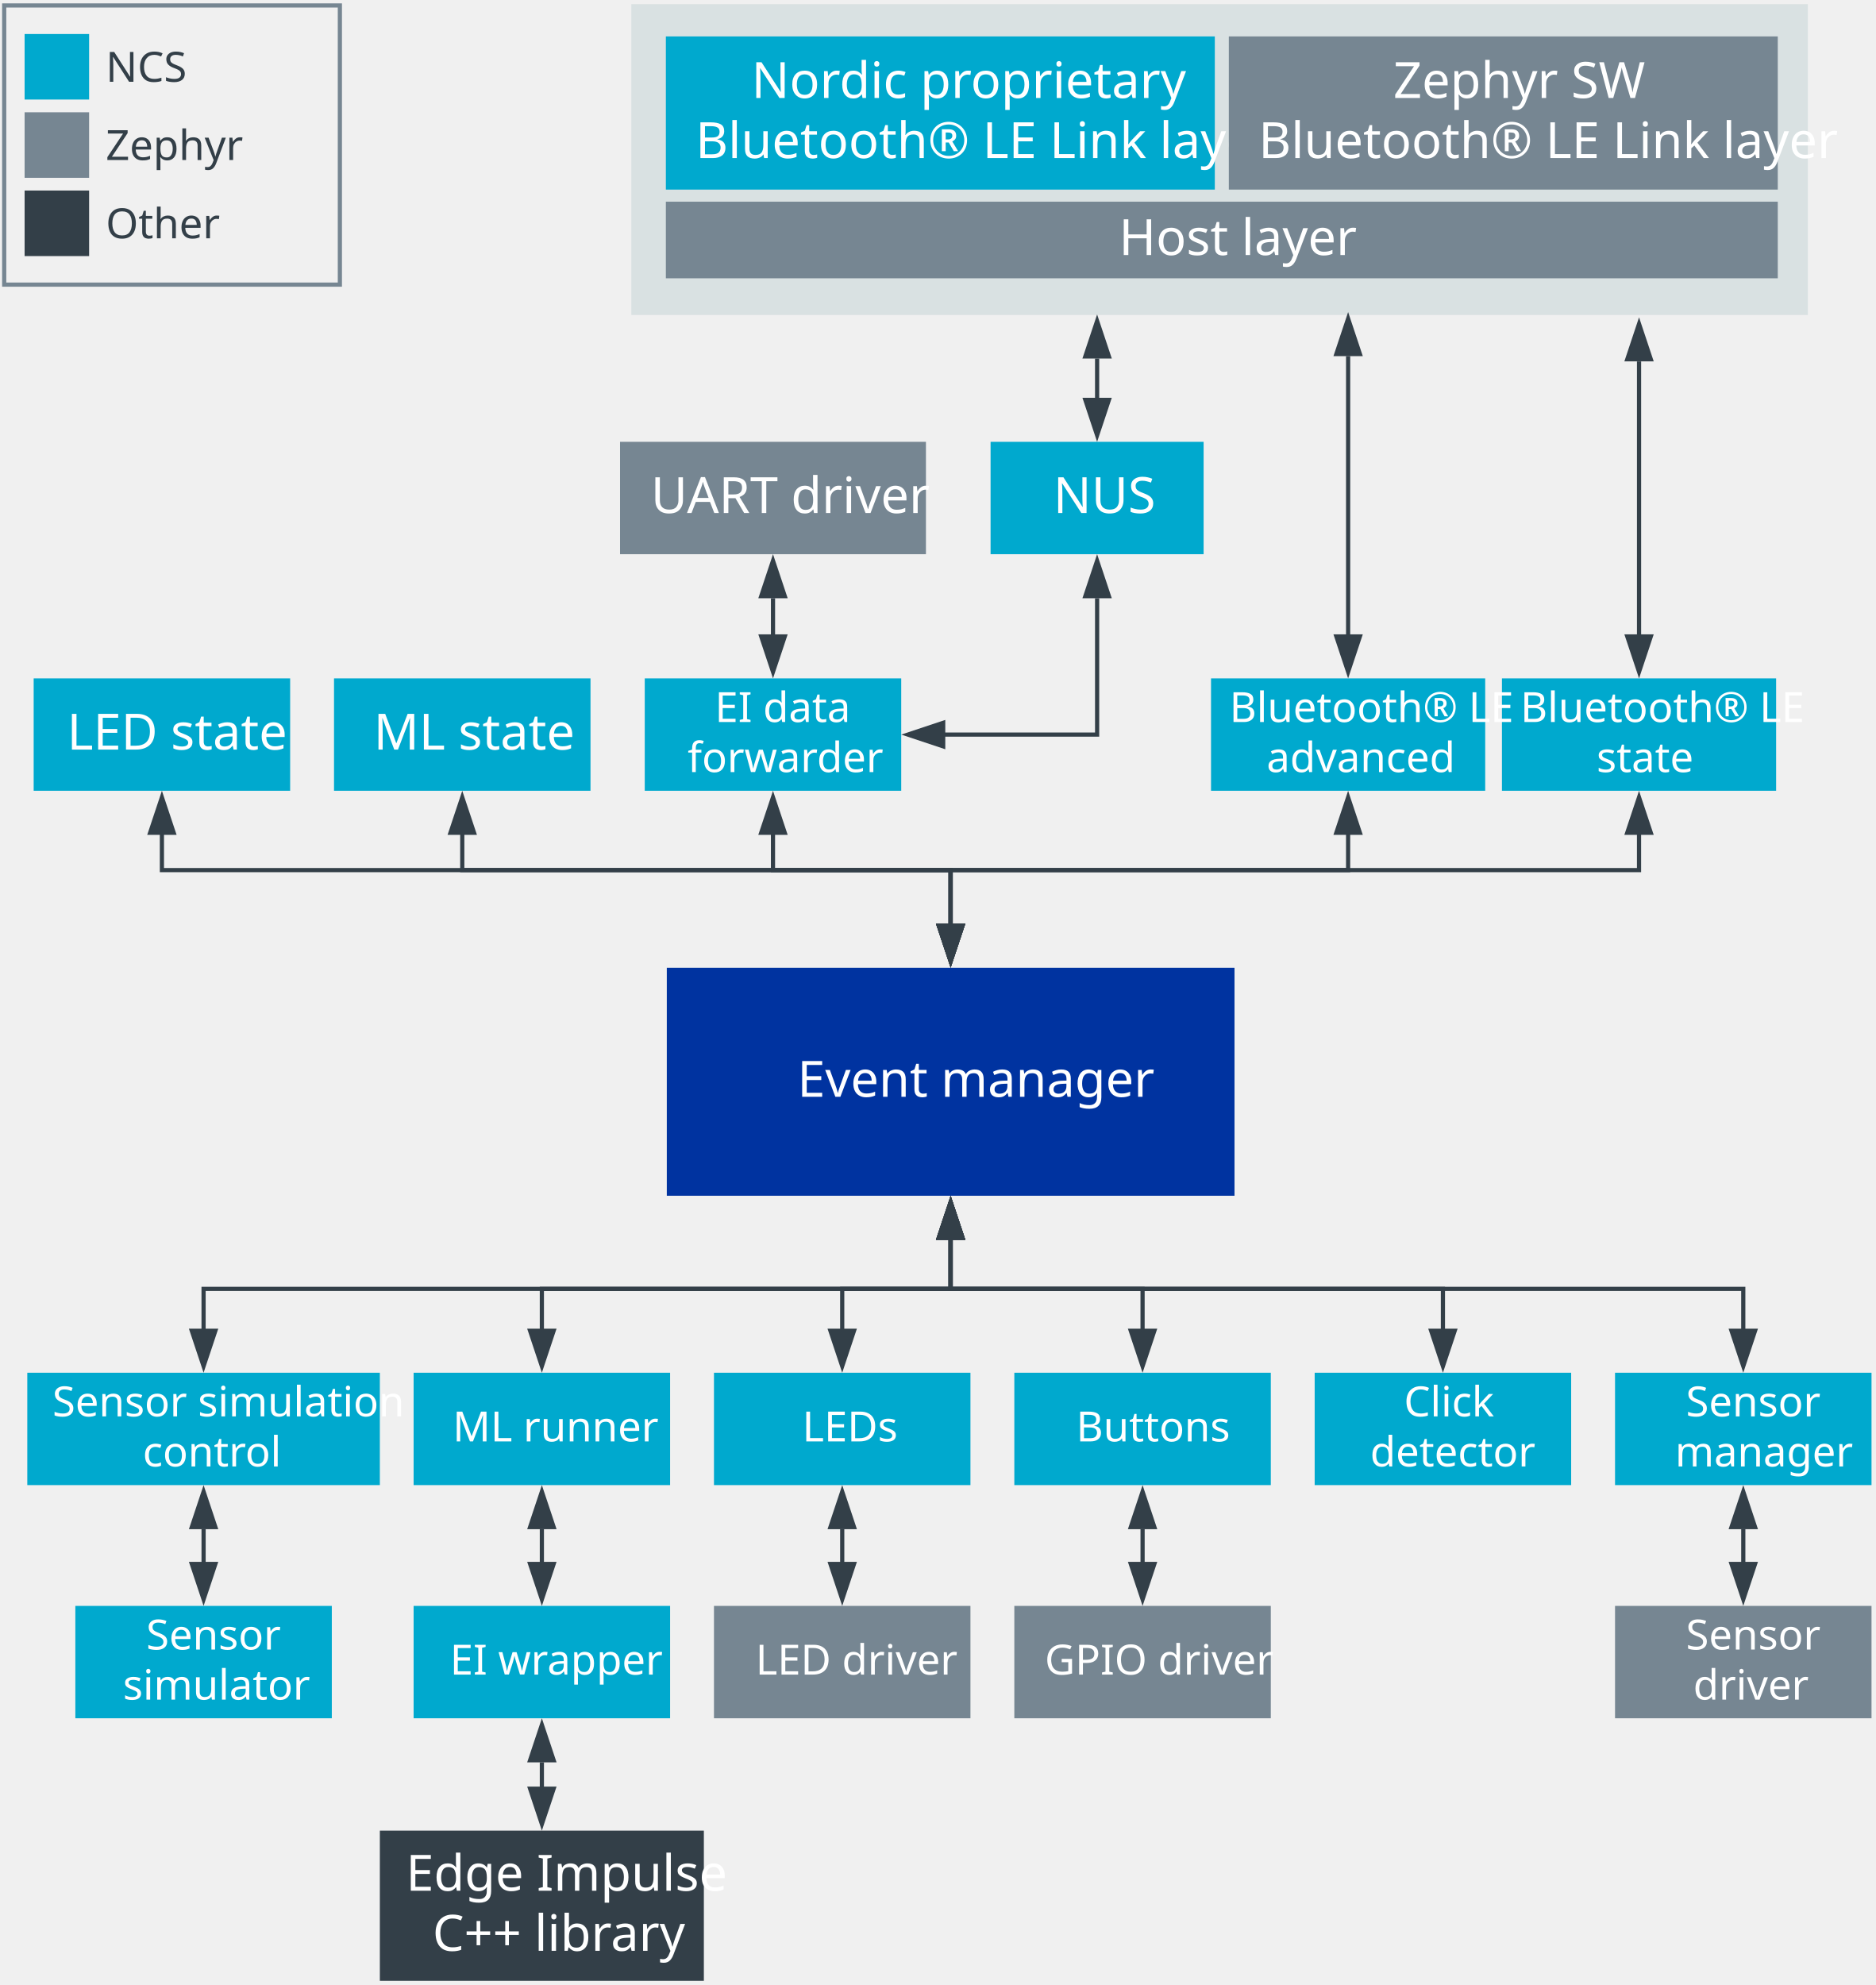
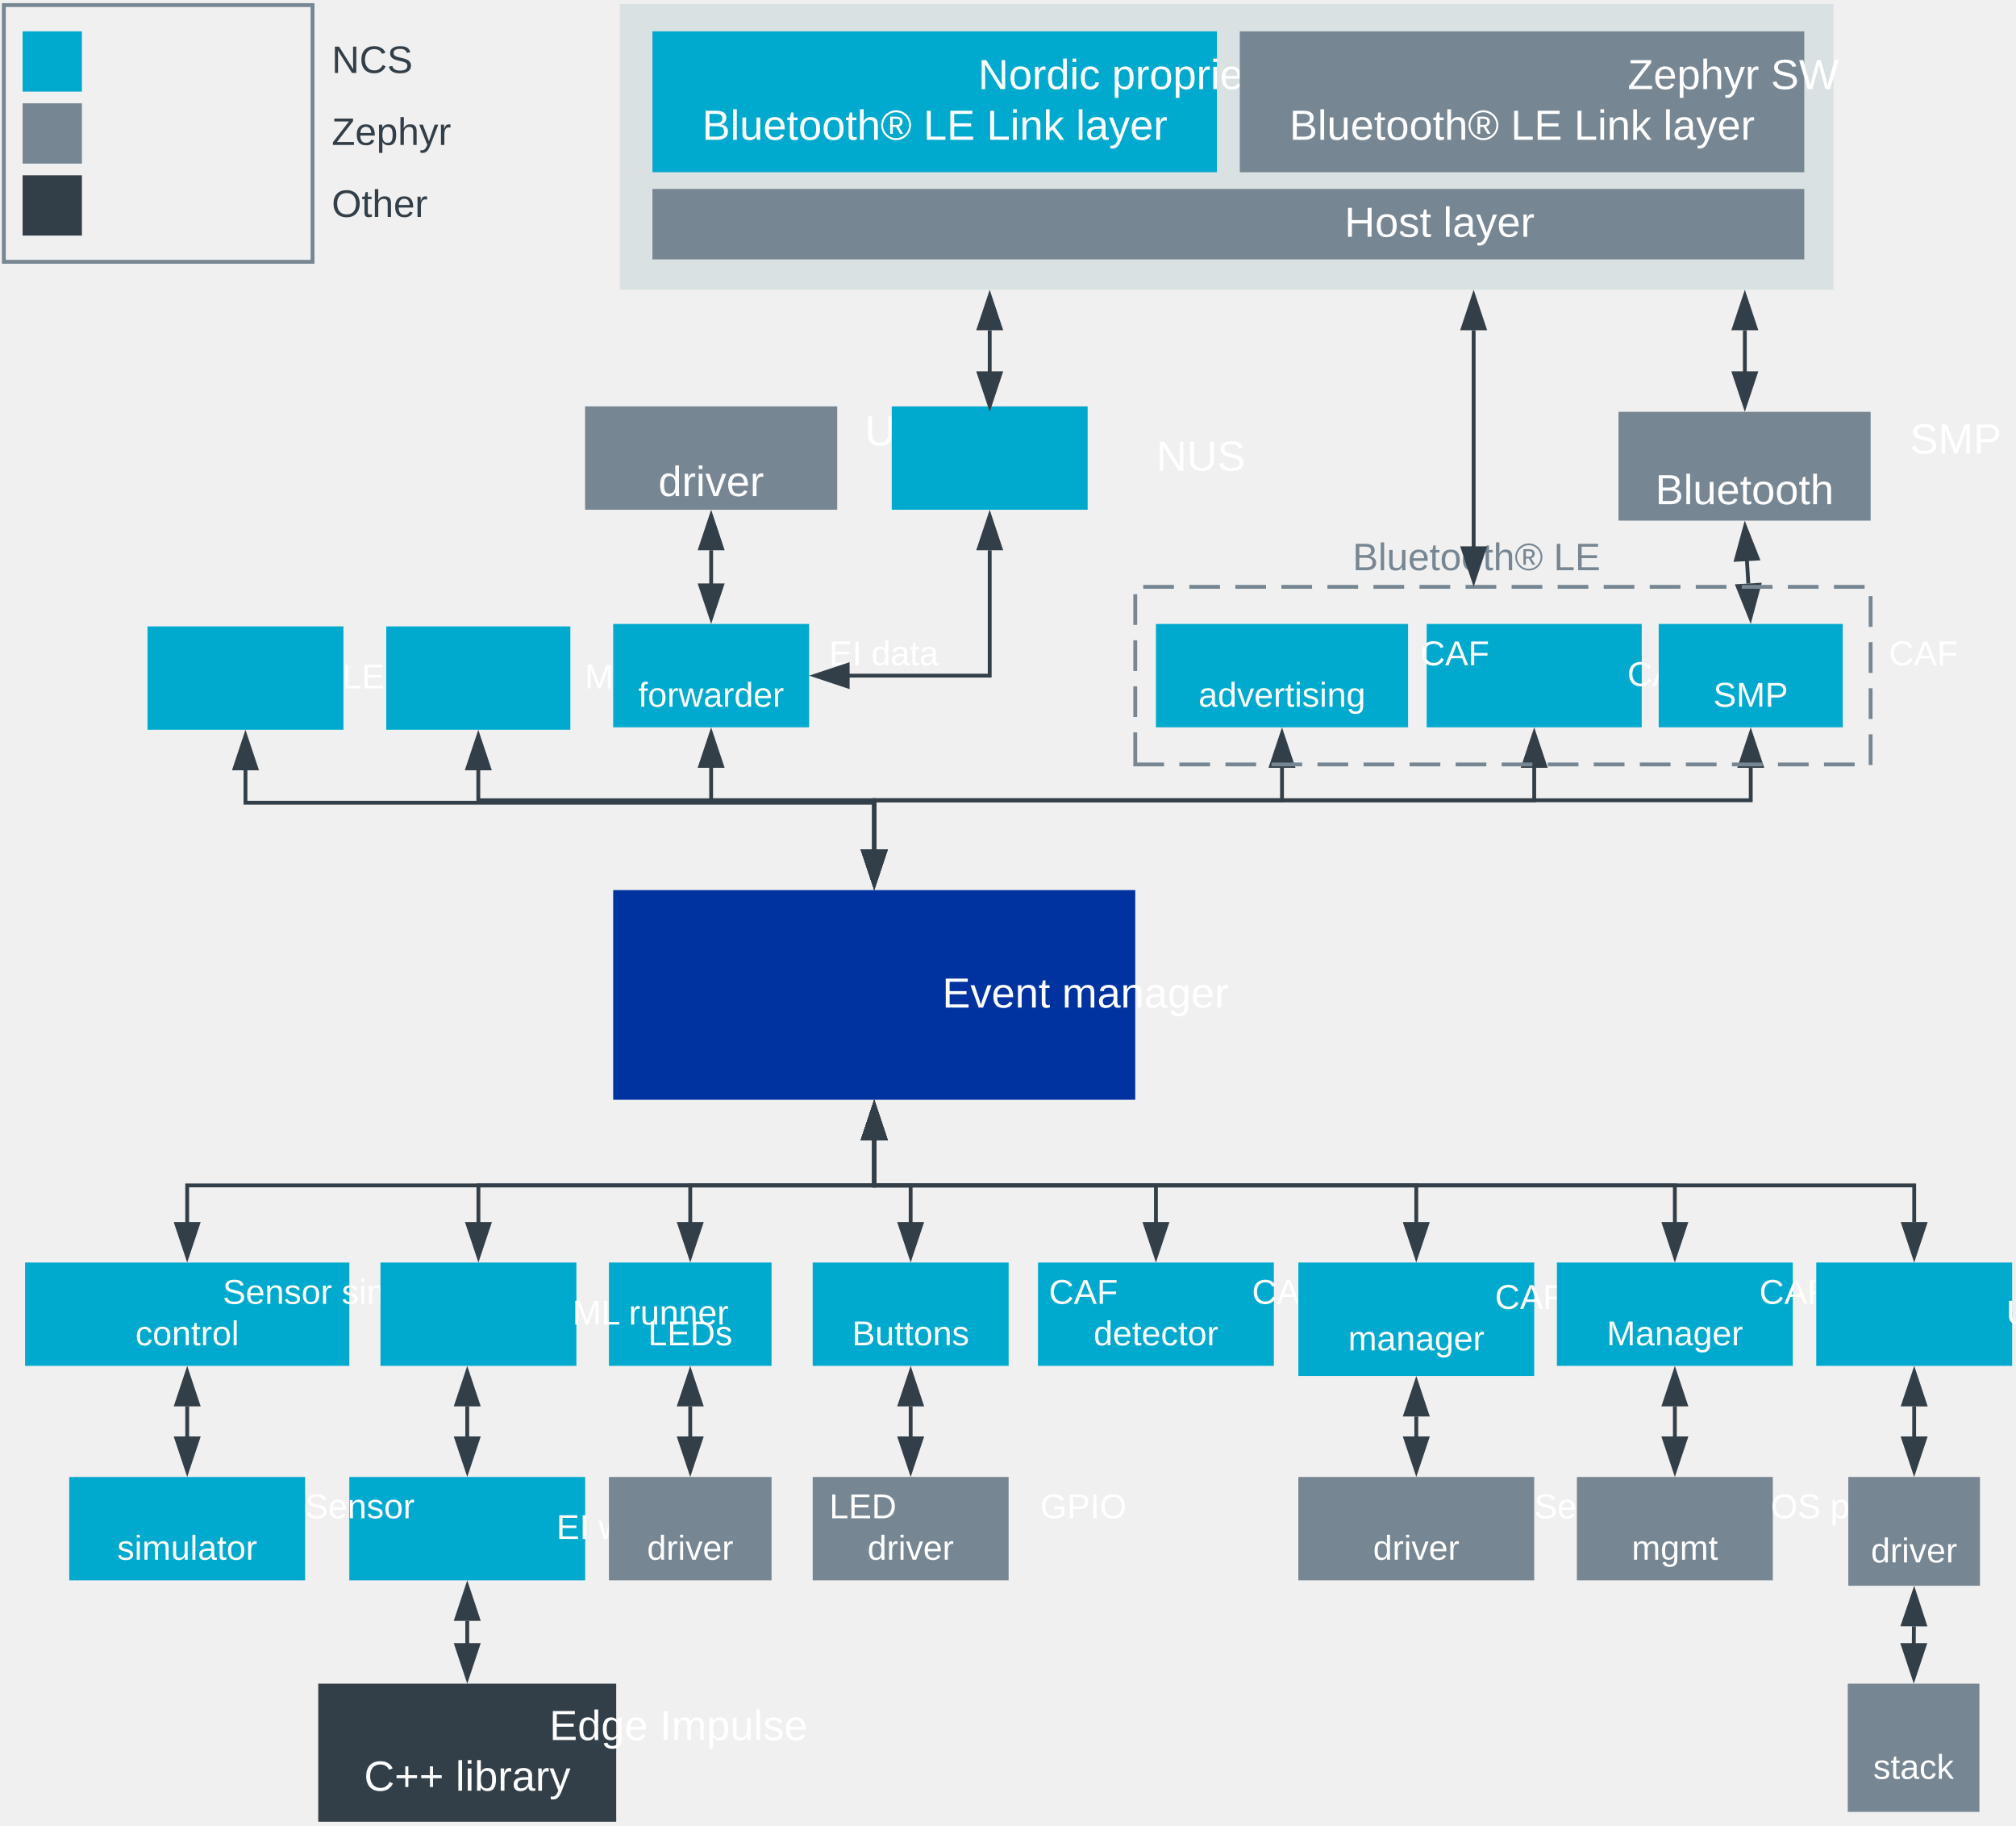
- <svg xmlns="http://www.w3.org/2000/svg" xmlns:xlink="http://www.w3.org/1999/xlink" width="6.244in" height="6.607in" viewBox="0 0 449.548 475.698" xml:space="preserve" color-interpolation-filters="sRGB" class="st14">
+ <svg xmlns="http://www.w3.org/2000/svg" xmlns:ns1="http://schemas.microsoft.com/visio/2003/SVGExtensions/" xmlns:xlink="http://www.w3.org/1999/xlink" width="7.297in" height="6.607in" viewBox="0 0 525.409 475.698" xml:space="preserve" color-interpolation-filters="sRGB" class="st16">
+   <ns1:documentProperties ns1:langID="1035" ns1:viewMarkup="false" />
  <style type="text/css">
	
		.st1 {fill:#d9e1e2;stroke:none;stroke-width:1}
		.st2 {fill:#00a9ce;stroke:none;stroke-width:1}
- 		.st3 {fill:#ffffff;font-family:Calibri;font-size:0.833em}
+ 		.st3 {fill:#ffffff;font-family:Arial;font-size:0.75em}
		.st4 {font-size:1em}
- 		.st5 {fill:#ffffff;font-family:Calibri;font-size:1em}
- 		.st6 {fill:#0033a0;stroke:none;stroke-width:1}
- 		.st7 {marker-end:url(#mrkr13-34);marker-start:url(#mrkr13-32);stroke:#333f48;stroke-linecap:butt;stroke-width:1}
+ 		.st5 {fill:#0033a0;stroke:none;stroke-width:1}
+ 		.st6 {fill:#ffffff;font-family:Arial;font-size:0.917em}
+ 		.st7 {marker-end:url(#mrkr13-36);marker-start:url(#mrkr13-34);stroke:#333f48;stroke-linecap:butt;stroke-width:1}
		.st8 {fill:#333f48;fill-opacity:1;stroke:#333f48;stroke-opacity:1;stroke-width:0.284}
		.st9 {fill:#333f48;stroke:none;stroke-width:1}
		.st10 {fill:#768692;stroke:none;stroke-width:1}
		.st11 {fill:none;stroke:#768692;stroke-width:1}
		.st12 {fill:none;stroke:none;stroke-width:1}
- 		.st13 {fill:#333f48;font-family:Calibri;font-size:0.833em}
- 		.st14 {fill:none;fill-rule:evenodd;font-size:12px;overflow:visible;stroke-linecap:square;stroke-miterlimit:3}
+ 		.st13 {fill:#333f48;font-family:Arial;font-size:0.833em}
+ 		.st14 {fill:none;stroke:#768692;stroke-dasharray:7,5;stroke-width:1}
+ 		.st15 {fill:#768692;font-family:Arial;font-size:0.833em}
+ 		.st16 {fill:none;fill-rule:evenodd;font-size:12px;overflow:visible;stroke-linecap:square;stroke-miterlimit:3}
	
	</style>
  <defs id="Markers">
    <g id="lend13">
      <path d="M 3 1 L 0 0 L 3 -1 L 3 1 " style="stroke:none" />
    </g>
-     <marker id="mrkr13-32" class="st8" refX="10.2" orient="auto" markerUnits="strokeWidth" overflow="visible">
+     <marker id="mrkr13-34" class="st8" ns1:arrowType="13" ns1:arrowSize="2" ns1:setback="10.2" refX="10.2" orient="auto" markerUnits="strokeWidth" overflow="visible">
      <use xlink:href="#lend13" transform="scale(3.52) " />
    </marker>
-     <marker id="mrkr13-34" class="st8" refX="-10.56" orient="auto" markerUnits="strokeWidth" overflow="visible">
+     <marker id="mrkr13-36" class="st8" ns1:arrowType="13" ns1:arrowSize="2" ns1:setback="10.56" refX="-10.56" orient="auto" markerUnits="strokeWidth" overflow="visible">
      <use xlink:href="#lend13" transform="scale(-3.52,-3.52) " />
    </marker>
  </defs>
-   <g>
-     <g id="shape92-1" transform="translate(151.304,-400.215)">
-       <rect x="0" y="401.215" width="281.983" height="74.483" class="st1" />
-     </g>
-     <g id="shape66-3" transform="translate(6.53611,-119.798)">
+   <g ns1:mID="0" ns1:index="1" ns1:groupContext="foregroundPage">
+     <ns1:pageProperties ns1:drawingScale="0.0393701" ns1:pageScale="0.0393701" ns1:drawingUnits="24" ns1:shadowOffsetX="8.50394" ns1:shadowOffsetY="-8.50394" />
+     <ns1:layer ns1:name="Connector" ns1:index="0" />
+     <g id="shape99-1" ns1:mID="99" ns1:groupContext="shape" transform="translate(161.539,-400.215)">
+       <rect x="0" y="401.215" width="316.28" height="74.483" class="st1" />
+     </g>
+     <g id="shape100-3" ns1:mID="100" ns1:groupContext="shape" transform="translate(6.53611,-119.798)">
+       <ns1:textBlock ns1:margins="rect(4,4,4,4)" />
+       <ns1:textRect cx="42.249" cy="462.233" width="84.5" height="26.929" />
      <rect x="0" y="448.769" width="84.498" height="26.929" class="st2" />
-       <text x="6.02" y="459.23" class="st3">Sensor simulation <tspan x="27.67" dy="1.2em" class="st4">control</tspan>
-       </text>
-     </g>
-     <g id="shape67-7" transform="translate(171.114,-119.798)">
+       <text x="6.48" y="459.53" class="st3" ns1:langID="1033">
+         <ns1:paragraph ns1:horizAlign="1" ns1:bulletSize="0.166667" />
+         <ns1:tabList />Sensor simulation <tspan x="28.74" dy="1.2em" class="st4">control</tspan>
+       </text>
+     </g>
+     <g id="shape101-7" ns1:mID="101" ns1:groupContext="shape" transform="translate(158.704,-119.798)">
+       <ns1:textBlock ns1:margins="rect(4,4,4,4)" />
+       <ns1:textRect cx="21.188" cy="462.233" width="42.38" height="26.929" />
+       <rect x="0" y="448.769" width="42.377" height="26.929" class="st2" />
+       <text x="12.19" y="459.53" class="st3" ns1:langID="1044">
+         <ns1:paragraph ns1:horizAlign="1" ns1:bulletSize="0.166667" />
+         <ns1:tabList />CAF <tspan x="10.18" dy="1.2em" class="st4" ns1:langID="1033">LEDs</tspan>
+       </text>
+     </g>
+     <g id="shape102-11" ns1:mID="102" ns1:groupContext="shape" transform="translate(38.4462,-285.558)">
+       <ns1:textBlock ns1:margins="rect(4,4,4,4)" />
+       <ns1:textRect cx="25.529" cy="462.233" width="51.06" height="26.929" />
+       <rect x="0" y="448.769" width="51.059" height="26.929" class="st2" />
+       <text x="5.77" y="464.93" class="st3" ns1:langID="1033">
+         <ns1:paragraph ns1:horizAlign="1" ns1:bulletSize="0.166667" />
+         <ns1:tabList />LED state</text>
+     </g>
+     <g id="shape103-14" ns1:mID="103" ns1:groupContext="shape" transform="translate(100.67,-285.558)">
+       <ns1:textBlock ns1:margins="rect(4,4,4,4)" />
+       <ns1:textRect cx="23.986" cy="462.233" width="47.98" height="26.929" />
+       <rect x="0" y="448.769" width="47.973" height="26.929" class="st2" />
+       <text x="6.73" y="464.93" class="st3" ns1:langID="1033">
+         <ns1:paragraph ns1:horizAlign="1" ns1:bulletSize="0.166667" />
+         <ns1:tabList />ML state</text>
+     </g>
+     <g id="shape104-17" ns1:mID="104" ns1:groupContext="shape" transform="translate(270.524,-119.798)">
+       <ns1:textBlock ns1:margins="rect(4,4,4,4)" />
+       <ns1:textRect cx="30.736" cy="462.233" width="61.48" height="26.929" />
      <rect x="0" y="448.769" width="61.471" height="26.929" class="st2" />
-       <text x="21.16" y="465.23" class="st3">LEDs</text>
-     </g>
-     <g id="shape68-10" transform="translate(8.06238,-286.194)">
+       <text x="10.74" y="459.53" class="st3" ns1:langID="1044">
+         <ns1:paragraph ns1:horizAlign="1" ns1:bulletSize="0.166667" />
+         <ns1:tabList />CAF <tspan class="st4" ns1:langID="1033">Click </tspan>
+         <tspan x="14.48" dy="1.2em" class="st4" ns1:langID="1033">detector</tspan>
+       </text>
+     </g>
+     <g id="shape105-22" ns1:mID="105" ns1:groupContext="shape" transform="translate(99.1587,-119.798)">
+       <ns1:textBlock ns1:margins="rect(4,4,4,4)" />
+       <ns1:textRect cx="25.529" cy="462.233" width="51.06" height="26.929" />
+       <rect x="0" y="448.769" width="51.059" height="26.929" class="st2" />
+       <text x="5.02" y="464.93" class="st3" ns1:langID="1033">
+         <ns1:paragraph ns1:horizAlign="1" ns1:bulletSize="0.166667" />
+         <ns1:tabList />ML runner</text>
+     </g>
+     <g id="shape106-25" ns1:mID="106" ns1:groupContext="shape" transform="translate(159.808,-189.14)">
+       <ns1:textBlock ns1:margins="rect(4,4,4,4)" />
+       <ns1:textRect cx="68.031" cy="448.378" width="136.07" height="54.64" />
+       <rect x="0" y="421.057" width="136.063" height="54.64" class="st5" />
+       <text x="30.73" y="451.68" class="st6" ns1:langID="1033">
+         <ns1:paragraph ns1:horizAlign="1" ns1:bulletSize="0.166667" />
+         <ns1:tabList />Event manager</text>
+     </g>
+     <g id="shape107-28" ns1:mID="107" ns1:groupContext="shape" ns1:layerMember="0" transform="translate(301.26,-146.727)">
+       <path d="M0 465.5 L0 465.14 L0 455.6 L-73.42 455.6 L-73.42 443.84" class="st7" />
+     </g>
+     <g id="shape108-37" ns1:mID="108" ns1:groupContext="shape" ns1:layerMember="0" transform="translate(179.892,-146.727)">
+       <path d="M0 465.5 L0 465.14 L0 455.6 L47.95 455.6 L47.95 443.84" class="st7" />
+     </g>
+     <g id="shape109-44" ns1:mID="109" ns1:groupContext="shape" ns1:layerMember="0" transform="translate(124.688,-146.727)">
+       <path d="M0 465.5 L0 465.14 L0 455.6 L103.15 455.6 L103.15 443.84" class="st7" />
+     </g>
+     <g id="shape110-51" ns1:mID="110" ns1:groupContext="shape" ns1:layerMember="0" transform="translate(48.7853,-146.727)">
+       <path d="M0 465.5 L0 465.14 L0 455.6 L179.05 455.6 L179.05 443.84" class="st7" />
+     </g>
+     <g id="shape111-58" ns1:mID="111" ns1:groupContext="shape" transform="translate(82.9419,-1)">
+       <ns1:textBlock ns1:margins="rect(4,4,4,4)" />
+       <ns1:textRect cx="38.828" cy="457.702" width="77.66" height="35.991" />
+       <rect x="0" y="439.707" width="77.656" height="35.991" class="st9" />
+       <text x="5.2" y="454.4" class="st6" ns1:langID="1033">
+         <ns1:paragraph ns1:horizAlign="1" ns1:bulletSize="0.166667" />
+         <ns1:tabList />Edge Impulse <tspan x="11.93" dy="1.2em" class="st4">C++ library</tspan>
+       </text>
+     </g>
+     <g id="shape112-62" ns1:mID="112" ns1:groupContext="shape" transform="translate(91.0345,-63.9201)">
+       <ns1:textBlock ns1:margins="rect(4,4,4,4)" />
+       <ns1:textRect cx="30.736" cy="462.233" width="61.48" height="26.929" />
      <rect x="0" y="448.769" width="61.471" height="26.929" class="st2" />
-       <text x="8.01" y="465.83" class="st5">LED state</text>
-     </g>
-     <g id="shape69-13" transform="translate(80.0497,-286.194)">
+       <text x="8.98" y="464.93" class="st3" ns1:langID="1033">
+         <ns1:paragraph ns1:horizAlign="1" ns1:bulletSize="0.166667" />
+         <ns1:tabList />EI wrapper</text>
+     </g>
+     <g id="shape113-65" ns1:mID="113" ns1:groupContext="shape" transform="translate(211.807,-119.798)">
+       <ns1:textBlock ns1:margins="rect(4,4,4,4)" />
+       <ns1:textRect cx="25.529" cy="462.233" width="51.06" height="26.929" />
+       <rect x="0" y="448.769" width="51.059" height="26.929" class="st2" />
+       <text x="16.53" y="459.53" class="st3" ns1:langID="1044">
+         <ns1:paragraph ns1:horizAlign="1" ns1:bulletSize="0.166667" />
+         <ns1:tabList />CAF <tspan x="10.27" dy="1.2em" class="st4" ns1:langID="1033">Buttons</tspan>
+       </text>
+     </g>
+     <g id="shape114-69" ns1:mID="114" ns1:groupContext="shape" transform="translate(338.375,-117.165)">
+       <ns1:textBlock ns1:margins="rect(4,4,4,4)" />
+       <ns1:textRect cx="30.736" cy="460.917" width="61.48" height="29.562" />
+       <rect x="0" y="446.136" width="61.471" height="29.562" class="st2" />
+       <text x="6.23" y="458.22" class="st3" ns1:langID="1044">
+         <ns1:paragraph ns1:horizAlign="1" ns1:bulletSize="0.166667" />
+         <ns1:tabList />CAF <tspan class="st4" ns1:langID="1033">Sensor </tspan>
+         <tspan x="12.98" dy="1.2em" class="st4" ns1:langID="1033">manager</tspan>
+       </text>
+     </g>
+     <g id="shape115-74" ns1:mID="115" ns1:groupContext="shape" ns1:layerMember="0" transform="translate(239.674,-146.727)">
+       <path d="M-2.34 465.5 L-2.34 465.14 L-2.34 455.6 L-11.83 455.6 L-11.83 443.84" class="st7" />
+     </g>
+     <g id="shape116-81" ns1:mID="116" ns1:groupContext="shape" transform="translate(211.807,-63.9201)">
+       <ns1:textBlock ns1:margins="rect(4,4,4,4)" />
+       <ns1:textRect cx="25.529" cy="462.233" width="51.06" height="26.929" />
+       <rect x="0" y="448.769" width="51.059" height="26.929" class="st10" />
+       <text x="14.28" y="459.53" class="st3" ns1:langID="1035">
+         <ns1:paragraph ns1:horizAlign="1" ns1:bulletSize="0.166667" />
+         <ns1:tabList />GPIO <tspan x="14.28" dy="1.2em" class="st4">driver</tspan>
+       </text>
+     </g>
+     <g id="shape117-85" ns1:mID="117" ns1:groupContext="shape" transform="translate(159.808,-286.194)">
+       <ns1:textBlock ns1:margins="rect(4,4,4,4)" />
+       <ns1:textRect cx="25.529" cy="462.233" width="51.06" height="26.929" />
+       <rect x="0" y="448.769" width="51.059" height="26.929" class="st2" />
+       <text x="11.27" y="459.53" class="st3" ns1:langID="1033">
+         <ns1:paragraph ns1:horizAlign="1" ns1:bulletSize="0.166667" />
+         <ns1:tabList />EI data <tspan x="6.52" dy="1.2em" class="st4">forwarder</tspan>
+       </text>
+     </g>
+     <g id="shape118-89" ns1:mID="118" ns1:groupContext="shape" transform="translate(371.821,-286.194)">
+       <ns1:textBlock ns1:margins="rect(4,4,4,4)" />
+       <ns1:textRect cx="28.025" cy="462.233" width="56.06" height="26.929" />
+       <rect x="0" y="448.769" width="56.05" height="26.929" class="st2" />
+       <text x="7.27" y="464.93" class="st3" ns1:langID="1044">
+         <ns1:paragraph ns1:horizAlign="1" ns1:bulletSize="0.166667" />
+         <ns1:tabList />CAF State</text>
+     </g>
+     <g id="shape119-92" ns1:mID="119" ns1:groupContext="shape" transform="translate(301.26,-286.194)">
+       <ns1:textBlock ns1:margins="rect(4,4,4,4)" />
+       <ns1:textRect cx="32.856" cy="462.233" width="65.72" height="26.929" />
+       <rect x="0" y="448.769" width="65.711" height="26.929" class="st2" />
+       <text x="23.86" y="459.53" class="st3" ns1:langID="1044">
+         <ns1:paragraph ns1:horizAlign="1" ns1:bulletSize="0.166667" />
+         <ns1:tabList />CAF<tspan class="st4" ns1:langID="1033"> </tspan>
+         <tspan x="11.09" dy="1.2em" class="st4">advertising</tspan>
+       </text>
+     </g>
+     <g id="shape120-97" ns1:mID="120" ns1:groupContext="shape" transform="translate(152.482,-342.887)">
+       <ns1:textBlock ns1:margins="rect(4,4,4,4)" />
+       <ns1:textRect cx="32.856" cy="462.233" width="65.72" height="26.929" />
+       <rect x="0" y="448.769" width="65.711" height="26.929" class="st10" />
+       <text x="17.88" y="458.93" class="st6" ns1:langID="1033">
+         <ns1:paragraph ns1:horizAlign="1" ns1:bulletSize="0.166667" />
+         <ns1:tabList />UART <tspan x="19.1" dy="1.2em" class="st4">driver</tspan>
+       </text>
+     </g>
+     <g id="shape121-101" ns1:mID="121" ns1:groupContext="shape" transform="translate(232.405,-342.887)">
+       <ns1:textBlock ns1:margins="rect(4,4,4,4)" />
+       <ns1:textRect cx="25.529" cy="462.233" width="51.06" height="26.929" />
+       <rect x="0" y="448.769" width="51.059" height="26.929" class="st2" />
+       <text x="13.92" y="465.53" class="st6" ns1:langID="1033">
+         <ns1:paragraph ns1:horizAlign="1" ns1:bulletSize="0.166667" />
+         <ns1:tabList />NUS</text>
+     </g>
+     <g id="shape122-104" ns1:mID="122" ns1:groupContext="shape" transform="translate(170.043,-430.832)">
+       <ns1:textBlock ns1:margins="rect(4,4,4,4)" />
+       <ns1:textRect cx="73.557" cy="457.343" width="147.12" height="36.708" />
+       <rect x="0" y="438.989" width="147.113" height="36.708" class="st2" />
+       <text x="29.85" y="454.04" class="st6" ns1:langID="1033">
+         <ns1:paragraph ns1:horizAlign="1" ns1:bulletSize="0.166667" />
+         <ns1:tabList />Nordic proprietary <tspan x="12.94" dy="1.2em" class="st4">Bluetooth® LE Link layer</tspan>
+       </text>
+     </g>
+     <g id="shape123-108" ns1:mID="123" ns1:groupContext="shape" transform="translate(323.113,-430.832)">
+       <ns1:textBlock ns1:margins="rect(4,4,4,4)" />
+       <ns1:textRect cx="73.557" cy="457.343" width="147.12" height="36.708" />
+       <rect x="0" y="438.989" width="147.113" height="36.708" class="st10" />
+       <text x="46.05" y="454.04" class="st6" ns1:langID="1033">
+         <ns1:paragraph ns1:horizAlign="1" ns1:bulletSize="0.166667" />
+         <ns1:tabList />Zephyr SW<ns1:newlineChar />
+         <tspan x="12.94" dy="1.2em" class="st4">Bluetooth® LE Link layer</tspan>
+       </text>
+     </g>
+     <g id="shape124-112" ns1:mID="124" ns1:groupContext="shape" transform="translate(170.043,-408.124)">
+       <ns1:textBlock ns1:margins="rect(4,4,4,4)" />
+       <ns1:textRect cx="150.092" cy="466.521" width="300.19" height="18.354" />
+       <rect x="0" y="457.344" width="300.184" height="18.354" class="st10" />
+       <text x="125.33" y="469.82" class="st6" ns1:langID="1033">
+         <ns1:paragraph ns1:horizAlign="1" ns1:bulletSize="0.166667" />
+         <ns1:tabList />Host layer</text>
+     </g>
+     <g id="shape125-115" ns1:mID="125" ns1:groupContext="shape" transform="translate(18.0496,-63.9201)">
+       <ns1:textBlock ns1:margins="rect(4,4,4,4)" />
+       <ns1:textRect cx="30.736" cy="462.233" width="61.48" height="26.929" />
      <rect x="0" y="448.769" width="61.471" height="26.929" class="st2" />
-       <text x="9.5" y="465.83" class="st5">ML state</text>
-     </g>
-     <g id="shape70-16" transform="translate(315.089,-119.798)">
+       <text x="16.48" y="459.53" class="st3" ns1:langID="1033">
+         <ns1:paragraph ns1:horizAlign="1" ns1:bulletSize="0.166667" />
+         <ns1:tabList />Sensor <tspan x="12.48" dy="1.2em" class="st4">simulator</tspan>
+       </text>
+     </g>
+     <g id="shape126-119" ns1:mID="126" ns1:groupContext="shape" transform="translate(158.704,-63.9201)">
+       <ns1:textBlock ns1:margins="rect(4,4,4,4)" />
+       <ns1:textRect cx="21.188" cy="462.233" width="42.38" height="26.929" />
+       <rect x="0" y="448.769" width="42.377" height="26.929" class="st10" />
+       <text x="12.43" y="459.53" class="st3" ns1:langID="1035">
+         <ns1:paragraph ns1:horizAlign="1" ns1:bulletSize="0.166667" />
+         <ns1:tabList />LED <tspan x="9.94" dy="1.2em" class="st4">driver</tspan>
+       </text>
+     </g>
+     <g id="shape127-123" ns1:mID="127" ns1:groupContext="shape" transform="translate(338.375,-63.9201)">
+       <ns1:textBlock ns1:margins="rect(4,4,4,4)" />
+       <ns1:textRect cx="30.736" cy="462.233" width="61.48" height="26.929" />
+       <rect x="0" y="448.769" width="61.471" height="26.929" class="st10" />
+       <text x="16.48" y="459.53" class="st3" ns1:langID="1033">
+         <ns1:paragraph ns1:horizAlign="1" ns1:bulletSize="0.166667" />
+         <ns1:tabList />Sensor <tspan x="19.48" dy="1.2em" class="st4">driver</tspan>
+       </text>
+     </g>
+     <g id="shape128-127" ns1:mID="128" ns1:groupContext="shape" ns1:layerMember="0" transform="translate(210.867,-299.658)">
+       <path d="M10.2 475.7 L10.56 475.7 L47.07 475.7 L47.07 443.03" class="st7" />
+     </g>
+     <g id="shape129-134" ns1:mID="129" ns1:groupContext="shape" ns1:layerMember="0" transform="translate(124.657,-285.558)">
+       <path d="M0 485.9 L0 486.26 L0 494.07 L103.18 494.07 L103.18 506.92" class="st7" />
+     </g>
+     <g id="shape130-141" ns1:mID="130" ns1:groupContext="shape" ns1:layerMember="0" transform="translate(63.9756,-285.558)">
+       <path d="M0 485.9 L0 486.26 L0 494.71 L163.86 494.71 L163.86 506.92" class="st7" />
+     </g>
+     <g id="shape131-148" ns1:mID="131" ns1:groupContext="shape" ns1:layerMember="0" transform="translate(334.115,-286.194)">
+       <path d="M0 485.9 L0 486.26 L0 494.71 L-106.28 494.71 L-106.28 507.55" class="st7" />
+     </g>
+     <g id="shape132-155" ns1:mID="132" ns1:groupContext="shape" ns1:layerMember="0" transform="translate(399.846,-286.194)">
+       <path d="M0 485.9 L0 486.26 L0 494.71 L-172.01 494.71 L-172.01 507.55" class="st7" />
+     </g>
+     <g id="shape133-162" ns1:mID="133" ns1:groupContext="shape" ns1:layerMember="0" transform="translate(369.11,-146.727)">
+       <path d="M0 465.5 L0 465.14 L0 455.6 L-141.27 455.6 L-141.27 443.84" class="st7" />
+     </g>
+     <g id="shape134-169" ns1:mID="134" ns1:groupContext="shape" ns1:layerMember="0" transform="translate(362.024,-90.8493)">
+       <path d="M7.09 465.5 L7.09 465.14 L7.09 459.94" class="st7" />
+     </g>
+     <g id="shape135-176" ns1:mID="135" ns1:groupContext="shape" ns1:layerMember="0" transform="translate(230.25,-90.8493)">
+       <path d="M7.09 465.5 L7.09 465.14 L7.09 457.31" class="st7" />
+     </g>
+     <g id="shape137-183" ns1:mID="137" ns1:groupContext="shape" ns1:layerMember="0" transform="translate(41.6987,-90.8493)">
+       <path d="M7.09 465.5 L7.09 465.14 L7.09 457.31" class="st7" />
+     </g>
+     <g id="shape138-190" ns1:mID="138" ns1:groupContext="shape" ns1:layerMember="0" transform="translate(114.684,-36.991)">
+       <path d="M7.09 465.5 L7.09 465.14 L7.09 459.33" class="st7" />
+     </g>
+     <g id="shape140-197" ns1:mID="140" ns1:groupContext="shape" ns1:layerMember="0" transform="translate(185.337,-286.194)">
+       <path d="M0 485.9 L0 486.26 L0 494.71 L42.5 494.71 L42.5 507.55" class="st7" />
+     </g>
+     <g id="group141-204" transform="translate(1,-407.49)" ns1:mID="141" ns1:groupContext="group">
+       <g id="shape142-205" ns1:mID="142" ns1:groupContext="shape">
+         <rect x="0" y="408.8" width="80.452" height="66.898" class="st11" />
+       </g>
+       <g id="shape143-207" ns1:mID="143" ns1:groupContext="shape" transform="translate(4.89191,-44.3524)">
+         <rect x="0" y="459.992" width="15.458" height="15.706" class="st2" />
+       </g>
+       <g id="shape144-209" ns1:mID="144" ns1:groupContext="shape" transform="translate(20.3495,-44.3524)">
+         <ns1:textBlock ns1:margins="rect(4,4,4,4)" ns1:tabSpace="42.5197" />
+         <ns1:textRect cx="27.175" cy="467.845" width="54.35" height="15.706" />
+         <rect x="0" y="459.992" width="54.35" height="15.706" class="st12" />
+         <text x="4" y="470.84" class="st13" ns1:langID="1033">
+           <ns1:paragraph />
+           <ns1:tabList />NCS</text>
+       </g>
+       <g id="shape145-212" ns1:mID="145" ns1:groupContext="shape" transform="translate(4.89191,-25.5959)">
+         <rect x="0" y="459.992" width="15.458" height="15.706" class="st10" />
+       </g>
+       <g id="shape146-214" ns1:mID="146" ns1:groupContext="shape" transform="translate(20.3495,-25.5959)">
+         <ns1:textBlock ns1:margins="rect(4,4,4,4)" ns1:tabSpace="42.5197" />
+         <ns1:textRect cx="27.175" cy="467.845" width="54.35" height="15.706" />
+         <rect x="0" y="459.992" width="54.35" height="15.706" class="st12" />
+         <text x="4" y="470.84" class="st13" ns1:langID="1033">
+           <ns1:paragraph />
+           <ns1:tabList />Zephyr</text>
+       </g>
+       <g id="shape147-217" ns1:mID="147" ns1:groupContext="shape" transform="translate(4.89191,-6.83943)">
+         <rect x="0" y="459.992" width="15.458" height="15.706" class="st9" />
+       </g>
+       <g id="shape148-219" ns1:mID="148" ns1:groupContext="shape" transform="translate(20.3495,-6.83943)">
+         <ns1:textBlock ns1:margins="rect(4,4,4,4)" ns1:tabSpace="42.5197" />
+         <ns1:textRect cx="27.175" cy="467.845" width="54.35" height="15.706" />
+         <rect x="0" y="459.992" width="54.35" height="15.706" class="st12" />
+         <text x="4" y="470.84" class="st13" ns1:langID="1033">
+           <ns1:paragraph />
+           <ns1:tabList />Other</text>
+       </g>
+     </g>
+     <g id="shape149-222" ns1:mID="149" ns1:groupContext="shape" transform="translate(405.764,-119.798)">
+       <ns1:textBlock ns1:margins="rect(4,4,4,4)" />
+       <ns1:textRect cx="30.736" cy="462.233" width="61.48" height="26.929" />
      <rect x="0" y="448.769" width="61.471" height="26.929" class="st2" />
-       <text x="21.39" y="459.23" class="st3">Click <tspan x="13.29" dy="1.2em" class="st4">detector</tspan>
-       </text>
-     </g>
-     <g id="shape71-20" transform="translate(99.127,-119.798)">
-       <rect x="0" y="448.769" width="61.471" height="26.929" class="st2" />
-       <text x="9.37" y="465.23" class="st3">ML runner</text>
-     </g>
-     <g id="shape72-23" transform="translate(159.808,-189.14)">
-       <rect x="0" y="421.057" width="136.063" height="54.64" class="st6" />
-       <text x="31.29" y="451.98" class="st5">Event manager</text>
-     </g>
-     <g id="shape73-26" transform="translate(345.825,-146.727)">
-       <path d="M0 465.5 L0 465.14 L0 455.6 L-117.99 455.6 L-117.99 443.84" class="st7" />
-     </g>
-     <g id="shape74-35" transform="translate(201.85,-146.727)">
-       <path d="M0 465.5 L0 465.14 L0 455.6 L25.99 455.6 L25.99 443.84" class="st7" />
-     </g>
-     <g id="shape75-42" transform="translate(129.863,-146.727)">
-       <path d="M0 465.5 L0 465.14 L0 455.6 L97.98 455.6 L97.98 443.84" class="st7" />
-     </g>
-     <g id="shape76-49" transform="translate(48.7853,-146.727)">
-       <path d="M0 465.5 L0 465.14 L0 455.6 L179.05 455.6 L179.05 443.84" class="st7" />
-     </g>
-     <g id="shape77-56" transform="translate(91.0345,-1)">
-       <rect x="0" y="439.707" width="77.656" height="35.991" class="st9" />
-       <text x="6.26" y="454.1" class="st5">Edge Impulse <tspan x="12.62" dy="1.2em" class="st4">C++ library</tspan>
-       </text>
-     </g>
-     <g id="shape78-60" transform="translate(99.127,-63.9201)">
-       <rect x="0" y="448.769" width="61.471" height="26.929" class="st2" />
-       <text x="8.71" y="465.23" class="st3">EI wrapper</text>
-     </g>
-     <g id="shape79-63" transform="translate(243.102,-119.798)">
-       <rect x="0" y="448.769" width="61.471" height="26.929" class="st2" />
-       <text x="14.82" y="465.23" class="st3">Buttons</text>
-     </g>
-     <g id="shape80-66" transform="translate(387.076,-119.798)">
-       <rect x="0" y="448.769" width="61.471" height="26.929" class="st2" />
-       <text x="16.99" y="459.23" class="st3">Sensor <tspan x="14.39" dy="1.2em" class="st4">manager</tspan>
-       </text>
-     </g>
-     <g id="shape81-70" transform="translate(273.837,-146.727)">
-       <path d="M0 465.5 L0 465.14 L0 455.6 L-46 455.6 L-46 443.84" class="st7" />
-     </g>
-     <g id="shape82-77" transform="translate(243.102,-63.9201)">
-       <rect x="0" y="448.769" width="61.471" height="26.929" class="st10" />
-       <text x="7.29" y="465.23" class="st3">GPIO driver</text>
-     </g>
-     <g id="shape84-80" transform="translate(154.523,-286.194)">
-       <rect x="0" y="448.769" width="61.471" height="26.929" class="st2" />
-       <text x="16.81" y="459.23" class="st3">EI data <tspan x="10.26" dy="1.2em" class="st4">forwarder</tspan>
-       </text>
-     </g>
-     <g id="shape85-84" transform="translate(359.971,-286.194)">
-       <rect x="0" y="448.769" width="65.711" height="26.929" class="st2" />
-       <text x="4.42" y="459.23" class="st3">Bluetooth® LE <tspan x="22.67" dy="1.2em" class="st4">state</tspan>
-       </text>
-     </g>
-     <g id="shape86-88" transform="translate(290.245,-286.194)">
-       <rect x="0" y="448.769" width="65.711" height="26.929" class="st2" />
-       <text x="4.42" y="459.23" class="st3">Bluetooth® LE <tspan x="13.32" dy="1.2em" class="st4">advanced</tspan>
-       </text>
-     </g>
-     <g id="shape87-92" transform="translate(148.6,-342.887)">
-       <rect x="0" y="448.769" width="73.317" height="26.929" class="st10" />
-       <text x="7.39" y="465.83" class="st5">UART driver</text>
-     </g>
-     <g id="shape88-95" transform="translate(237.41,-342.887)">
-       <rect x="0" y="448.769" width="51.059" height="26.929" class="st2" />
-       <text x="15.05" y="465.83" class="st5">NUS</text>
-     </g>
-     <g id="shape89-98" transform="translate(159.585,-430.261)">
-       <rect x="0" y="438.989" width="131.566" height="36.708" class="st2" />
-       <text x="20.52" y="453.74" class="st5">Nordic proprietary <tspan x="7.12" dy="1.2em" class="st4">Bluetooth® LE Link layer</tspan>
-       </text>
-     </g>
-     <g id="shape90-102" transform="translate(294.513,-430.261)">
-       <rect x="0" y="438.989" width="131.566" height="36.708" class="st10" />
-       <text x="39.42" y="453.74" class="st5">Zephyr SW <tspan x="7.12" dy="1.2em" class="st4">Bluetooth® LE Link layer</tspan>
-       </text>
-     </g>
-     <g id="shape91-106" transform="translate(159.585,-409.009)">
-       <rect x="0" y="457.344" width="266.494" height="18.354" class="st10" />
-       <text x="108.59" y="470.12" class="st5">Host layer</text>
-     </g>
-     <g id="shape93-109" transform="translate(18.0496,-63.9201)">
-       <rect x="0" y="448.769" width="61.471" height="26.929" class="st2" />
-       <text x="16.99" y="459.23" class="st3">Sensor <tspan x="11.41" dy="1.2em" class="st4">simulator</tspan>
-       </text>
-     </g>
-     <g id="shape94-113" transform="translate(171.114,-63.9201)">
-       <rect x="0" y="448.769" width="61.471" height="26.929" class="st10" />
-       <text x="9.98" y="465.23" class="st3">LED driver</text>
-     </g>
-     <g id="shape95-116" transform="translate(387.076,-63.9201)">
-       <rect x="0" y="448.769" width="61.471" height="26.929" class="st10" />
-       <text x="16.99" y="459.23" class="st3">Sensor <tspan x="18.73" dy="1.2em" class="st4">driver</tspan>
-       </text>
-     </g>
-     <g id="shape96-120" transform="translate(215.994,-299.658)">
-       <path d="M10.2 475.7 L10.56 475.7 L46.95 475.7 L46.95 443.03" class="st7" />
-     </g>
-     <g id="shape97-127" transform="translate(316.014,-313.123)">
-       <path d="M7.09 465.5 L7.09 465.14 L7.09 398.47" class="st7" />
-     </g>
-     <g id="shape98-134" transform="translate(385.74,-313.123)">
-       <path d="M7.09 465.5 L7.09 465.14 L7.09 399.73" class="st7" />
-     </g>
-     <g id="shape100-141" transform="translate(110.785,-286.194)">
-       <path d="M0 485.9 L0 486.26 L0 494.71 L117.05 494.71 L117.05 507.55" class="st7" />
-     </g>
-     <g id="shape101-148" transform="translate(38.7981,-286.194)">
-       <path d="M0 485.9 L0 486.26 L0 494.71 L189.04 494.71 L189.04 507.55" class="st7" />
-     </g>
-     <g id="shape102-155" transform="translate(323.101,-286.194)">
-       <path d="M0 485.9 L0 486.26 L0 494.71 L-95.26 494.71 L-95.26 507.55" class="st7" />
-     </g>
-     <g id="shape103-162" transform="translate(392.826,-286.194)">
-       <path d="M0 485.9 L0 486.26 L0 494.71 L-164.99 494.71 L-164.99 507.55" class="st7" />
-     </g>
-     <g id="shape104-169" transform="translate(417.812,-146.727)">
-       <path d="M0 465.5 L0 465.14 L0 455.6 L-189.97 455.6 L-189.97 443.84" class="st7" />
-     </g>
-     <g id="shape105-176" transform="translate(410.725,-90.8493)">
+       <text x="7.73" y="459.53" class="st3" ns1:langID="1044">
+         <ns1:paragraph ns1:horizAlign="1" ns1:bulletSize="0.166667" />
+         <ns1:tabList />CAF Power <tspan x="12.98" dy="1.2em" class="st4">Manager</tspan>
+       </text>
+     </g>
+     <g id="shape150-226" ns1:mID="150" ns1:groupContext="shape" transform="translate(473.35,-119.798)">
+       <ns1:textBlock ns1:margins="rect(4,4,4,4)" />
+       <ns1:textRect cx="25.529" cy="462.233" width="51.06" height="26.929" />
+       <rect x="0" y="448.769" width="51.059" height="26.929" class="st2" />
+       <text x="4.52" y="464.93" class="st3" ns1:langID="1044">
+         <ns1:paragraph ns1:horizAlign="1" ns1:bulletSize="0.166667" />
+         <ns1:tabList />USB State</text>
+     </g>
+     <g id="shape151-229" ns1:mID="151" ns1:groupContext="shape" transform="translate(410.97,-63.9201)">
+       <ns1:textBlock ns1:margins="rect(4,4,4,4)" />
+       <ns1:textRect cx="25.529" cy="462.233" width="51.06" height="26.929" />
+       <rect x="0" y="448.769" width="51.059" height="26.929" class="st10" />
+       <text x="5.52" y="459.53" class="st3" ns1:langID="1033">
+         <ns1:paragraph ns1:horizAlign="1" ns1:bulletSize="0.166667" />
+         <ns1:tabList />OS power <tspan x="14.28" dy="1.2em" class="st4">mgmt</tspan>
+       </text>
+     </g>
+     <g id="shape152-233" ns1:mID="152" ns1:groupContext="shape" transform="translate(481.561,-3.58271)">
+       <ns1:textBlock ns1:margins="rect(4,4,4,4)" />
+       <ns1:textRect cx="17.154" cy="458.994" width="34.31" height="33.408" />
+       <rect x="0" y="442.289" width="34.309" height="33.408" class="st10" />
+       <text x="7.9" y="456.29" class="st3" ns1:langID="1033">
+         <ns1:paragraph ns1:horizAlign="1" ns1:bulletSize="0.166667" />
+         <ns1:tabList />USB <tspan x="6.65" dy="1.2em" class="st4">stack</tspan>
+       </text>
+     </g>
+     <g id="shape153-237" ns1:mID="153" ns1:groupContext="shape" transform="translate(481.707,-62.5028)">
+       <ns1:textBlock ns1:margins="rect(4,4,4,4)" />
+       <ns1:textRect cx="17.154" cy="461.524" width="34.31" height="28.346" />
+       <rect x="0" y="447.351" width="34.309" height="28.346" class="st10" />
+       <text x="7.9" y="458.82" class="st3" ns1:langID="1033">
+         <ns1:paragraph ns1:horizAlign="1" ns1:bulletSize="0.166667" />
+         <ns1:tabList />USB <tspan x="5.9" dy="1.2em" class="st4">driver</tspan>
+       </text>
+     </g>
+     <g id="shape154-241" ns1:mID="154" ns1:groupContext="shape" ns1:layerMember="0" transform="translate(491.784,-90.8493)">
+       <path d="M7.08 465.5 L7.08 465.14 L7.09 457.31" class="st7" />
+     </g>
+     <g id="shape155-248" ns1:mID="155" ns1:groupContext="shape" ns1:layerMember="0" transform="translate(114.684,-90.8493)">
      <path d="M7.09 465.5 L7.09 465.14 L7.09 457.31" class="st7" />
    </g>
-     <g id="shape106-183" transform="translate(266.751,-90.8493)">
+     <g id="shape156-255" ns1:mID="156" ns1:groupContext="shape" ns1:layerMember="0" transform="translate(491.702,-36.991)">
+       <path d="M7.07 465.5 L7.07 465.14 L7.1 460.75" class="st7" />
+     </g>
+     <g id="shape157-262" ns1:mID="157" ns1:groupContext="shape" ns1:layerMember="0" transform="translate(436.499,-146.727)">
+       <path d="M0 465.5 L0 465.14 L0 455.6 L-208.66 455.6 L-208.66 443.84" class="st7" />
+     </g>
+     <g id="shape158-269" ns1:mID="158" ns1:groupContext="shape" ns1:layerMember="0" transform="translate(227.839,-189.14)">
+       <path d="M0 485.9 L0 486.26 L0 498.01 L271.04 498.01 L271.04 507.55" class="st7" />
+     </g>
+     <g id="shape159-276" ns1:mID="159" ns1:groupContext="shape" ns1:layerMember="0" transform="translate(429.413,-90.8493)">
      <path d="M7.09 465.5 L7.09 465.14 L7.09 457.31" class="st7" />
    </g>
-     <g id="shape107-190" transform="translate(194.763,-90.8493)">
-       <path d="M7.09 465.5 L7.09 465.14 L7.09 457.31" class="st7" />
-     </g>
-     <g id="shape108-197" transform="translate(122.776,-90.8493)">
-       <path d="M7.09 465.5 L7.09 465.14 L7.09 457.31" class="st7" />
-     </g>
-     <g id="shape109-204" transform="translate(41.6987,-90.8493)">
-       <path d="M7.09 465.5 L7.09 465.14 L7.09 457.31" class="st7" />
-     </g>
-     <g id="shape110-211" transform="translate(122.776,-36.991)">
-       <path d="M7.09 465.5 L7.09 465.14 L7.09 459.33" class="st7" />
-     </g>
-     <g id="shape111-218" transform="translate(178.172,-313.123)">
+     <g id="shape160-283" ns1:mID="160" ns1:groupContext="shape" ns1:layerMember="0" transform="translate(178.251,-313.123)">
      <path d="M7.09 465.5 L7.09 465.14 L7.09 456.49" class="st7" />
    </g>
-     <g id="shape112-225" transform="translate(255.853,-369.816)">
-       <path d="M7.09 465.5 L7.09 465.14 L7.09 455.73" class="st7" />
-     </g>
-     <g id="shape113-232" transform="translate(185.258,-286.194)">
-       <path d="M0 485.9 L0 486.26 L0 494.71 L42.58 494.71 L42.58 507.55" class="st7" />
-     </g>
-     <g id="group116-239" transform="translate(1,-407.49)">
-       <g id="shape117-240">
-         <rect x="0" y="408.8" width="80.452" height="66.898" class="st11" />
-       </g>
-       <g id="shape118-242" transform="translate(4.89191,-44.3524)">
-         <rect x="0" y="459.992" width="15.458" height="15.706" class="st2" />
-       </g>
-       <g id="shape119-244" transform="translate(20.3495,-44.3524)">
-         <rect x="0" y="459.992" width="54.35" height="15.706" class="st12" />
-         <text x="4" y="471.44" class="st13">NCS</text>
-       </g>
-       <g id="shape120-247" transform="translate(4.89191,-25.5959)">
-         <rect x="0" y="459.992" width="15.458" height="15.706" class="st10" />
-       </g>
-       <g id="shape121-249" transform="translate(20.3495,-25.5959)">
-         <rect x="0" y="459.992" width="54.35" height="15.706" class="st12" />
-         <text x="4" y="471.44" class="st13">Zephyr</text>
-       </g>
-       <g id="shape122-252" transform="translate(4.89191,-6.83943)">
-         <rect x="0" y="459.992" width="15.458" height="15.706" class="st9" />
-       </g>
-       <g id="shape123-254" transform="translate(20.3495,-6.83943)">
-         <rect x="0" y="459.992" width="54.35" height="15.706" class="st12" />
-         <text x="4" y="471.44" class="st13">Other</text>
-       </g>
+     <g id="shape161-290" ns1:mID="161" ns1:groupContext="shape" transform="translate(432.291,-286.194)">
+       <ns1:textBlock ns1:margins="rect(4,4,4,4)" />
+       <ns1:textRect cx="23.986" cy="462.233" width="47.98" height="26.929" />
+       <rect x="0" y="448.769" width="47.973" height="26.929" class="st2" />
+       <text x="14.99" y="459.53" class="st3" ns1:langID="1044">
+         <ns1:paragraph ns1:horizAlign="1" ns1:bulletSize="0.166667" />
+         <ns1:tabList />CAF <tspan x="14.23" dy="1.2em" class="st4">SMP</tspan>
+       </text>
+     </g>
+     <g id="shape162-294" ns1:mID="162" ns1:groupContext="shape" ns1:layerMember="0" transform="translate(456.278,-286.194)">
+       <path d="M0 485.9 L0 486.26 L0 494.71 L-228.44 494.71 L-228.44 507.55" class="st7" />
+     </g>
+     <g id="shape163-301" ns1:mID="163" ns1:groupContext="shape" transform="translate(421.812,-340.052)">
+       <ns1:textBlock ns1:margins="rect(4,4,4,4)" />
+       <ns1:textRect cx="32.856" cy="461.524" width="65.72" height="28.346" />
+       <rect x="0" y="447.351" width="65.711" height="28.346" class="st10" />
+       <text x="20.94" y="458.22" class="st6" ns1:langID="1044">
+         <ns1:paragraph ns1:horizAlign="1" ns1:bulletSize="0.166667" />
+         <ns1:tabList />SMP <tspan x="9.61" dy="1.2em" class="st4">Bluetooth</tspan>
+       </text>
+     </g>
+     <g id="shape264-305" ns1:mID="264" ns1:groupContext="shape" ns1:layerMember="0" transform="translate(448.386,-340.052)">
+       <path d="M6.89 485.88 L6.91 486.24 L7.26 492.09" class="st7" />
+     </g>
+     <g id="shape265-312" ns1:mID="265" ns1:groupContext="shape" ns1:layerMember="0" transform="translate(447.581,-332.965)">
+ 			</g>
+     <g id="shape267-313" ns1:mID="267" ns1:groupContext="shape" ns1:layerMember="0" transform="translate(446.734,-393.128)">
+ 			</g>
+     <g id="shape290-314" ns1:mID="290" ns1:groupContext="shape" ns1:layerMember="0" transform="translate(447.648,-368.398)">
+       <path d="M7.09 465.5 L7.09 465.14 L7.09 454.44" class="st7" />
+     </g>
+     <g id="shape297-321" ns1:mID="297" ns1:groupContext="shape" ns1:layerMember="0" transform="translate(250.848,-368.396)">
+       <path d="M7.09 465.5 L7.09 465.14 L7.09 454.44" class="st7" />
+     </g>
+     <g id="shape300-328" ns1:mID="300" ns1:groupContext="shape" ns1:layerMember="0" transform="translate(186.979,-90.8493)">
+       <path d="M-7.09 465.5 L-7.09 465.14 L-7.09 457.31" class="st7" />
+     </g>
+     <g id="shape301-335" ns1:mID="301" ns1:groupContext="shape" transform="translate(295.871,-276.521)">
+       <path d="M0 475.7 L191.65 475.7 L191.65 429.42 L0 429.42 L0 475.7 Z" class="st14" />
+     </g>
+     <g id="shape302-337" ns1:mID="302" ns1:groupContext="shape" transform="translate(295.553,-322.112)">
+       <ns1:textBlock ns1:margins="rect(4,4,4,4)" ns1:tabSpace="42.5197" />
+       <ns1:textRect cx="39.292" cy="467.679" width="78.59" height="16.038" />
+       <rect x="0" y="459.66" width="78.584" height="16.038" class="st12" />
+       <text x="6.97" y="470.68" class="st15" ns1:langID="1035">
+         <ns1:paragraph ns1:horizAlign="1" />
+         <ns1:tabList />B<tspan class="st4" ns1:langID="1033">luetooth® </tspan>LE</text>
+     </g>
+     <g id="shape303-341" ns1:mID="303" ns1:groupContext="shape" ns1:layerMember="0" transform="translate(376.972,-322.796)">
+       <path d="M7.09 465.5 L7.09 465.14 L7.09 408.84" class="st7" />
    </g>
  </g>
</svg>
